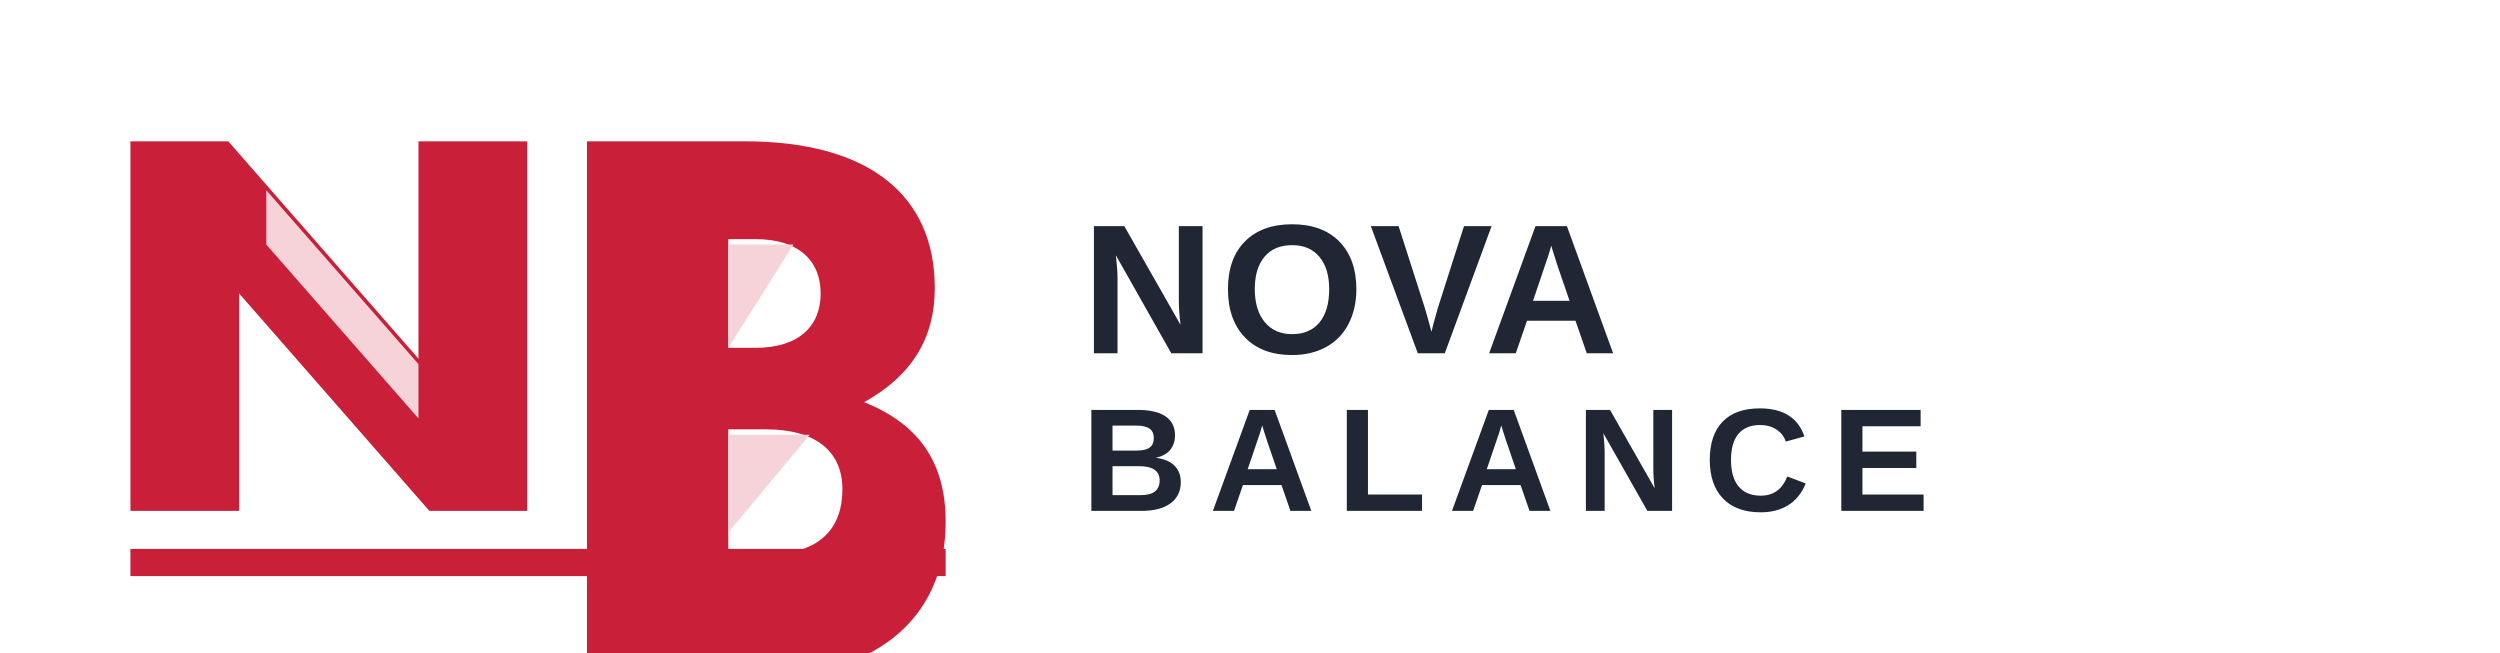
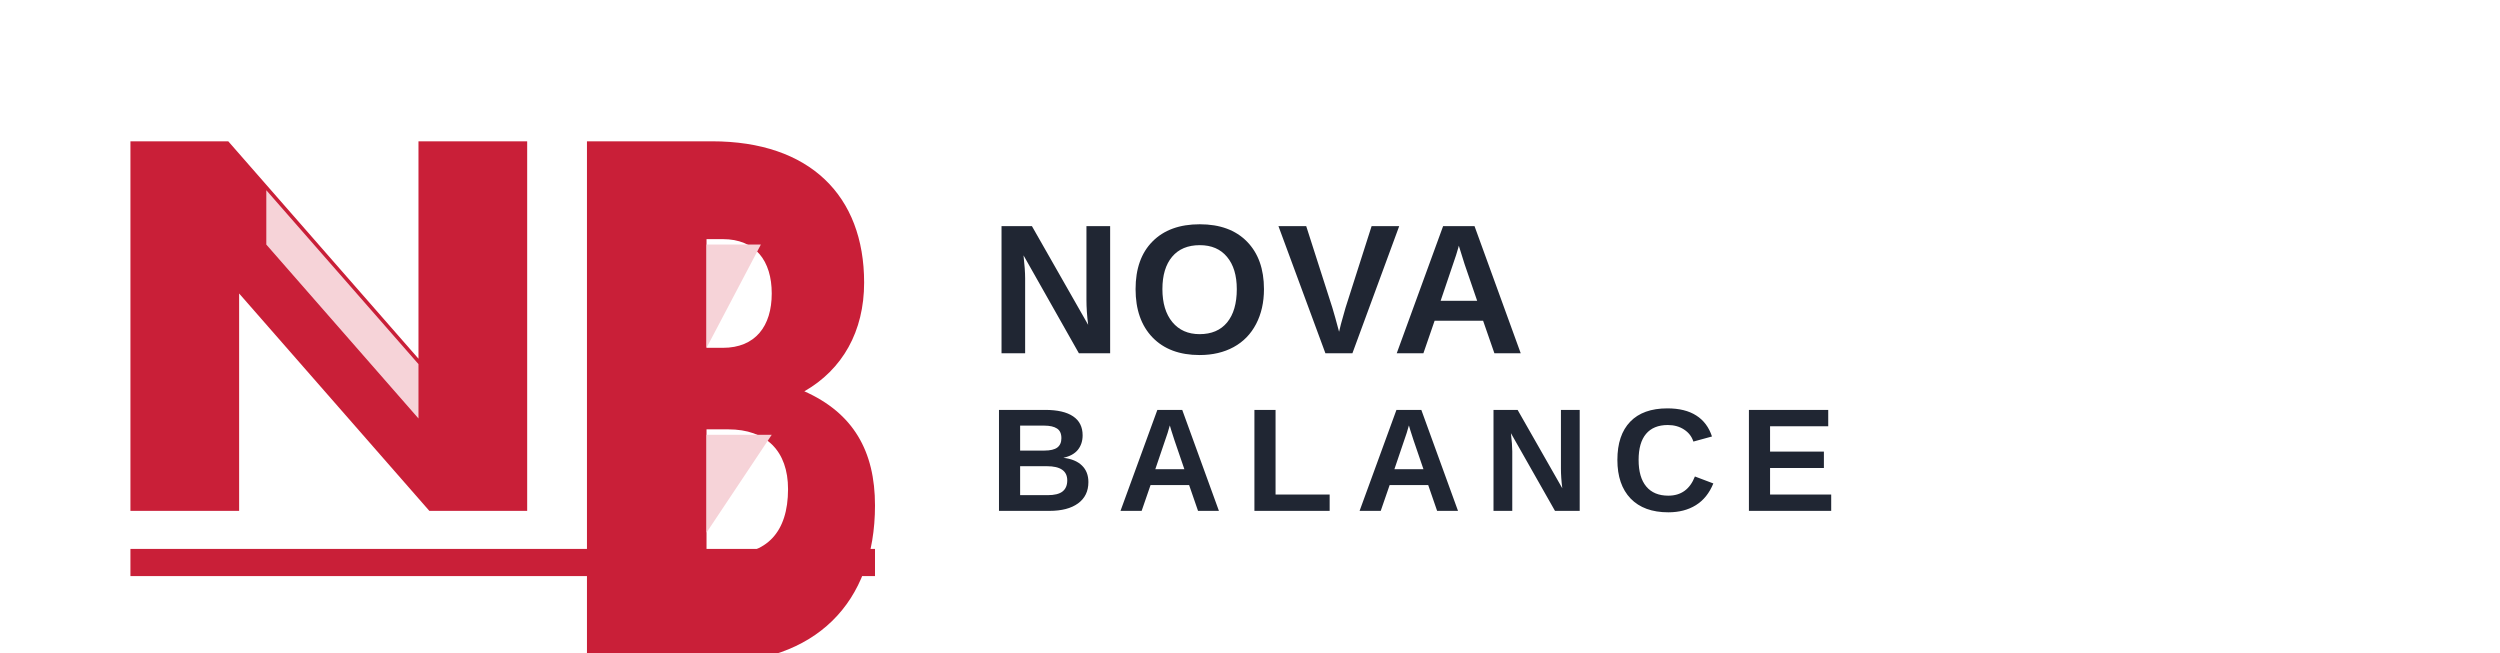
<svg xmlns="http://www.w3.org/2000/svg" viewBox="0 0 460 120" role="img" aria-labelledby="title">
  <path fill="#c91f38" d="M24 94V26h18l35 40V26h20v68H79L44 54v40z" />
-   <path fill="#c91f38" d="M108 26h29c23 0 35 10 35 27 0 9-4 16-13 21 10 4 15 11 15 22 0 18-13 29-37 29h-29zm26 18v20h5c8 0 12-4 12-10s-4-10-12-10zm0 35v23h7c9 0 14-4 14-12 0-7-5-11-14-11z" />
-   <path fill="#f6d3d8" d="m49 35 28 32v10L49 45zm85 10h12l-12 19zm0 35h15l-15 18z" />
-   <path fill="#c91f38" d="M24 101h150v5H24z" />
-   <text x="199" y="65" fill="#202633" font-family="Arial,sans-serif" font-size="34" font-weight="900" letter-spacing="1">NOVA</text>
-   <text x="199" y="94" fill="#202633" font-family="Arial,sans-serif" font-size="27" font-weight="800" letter-spacing="4">BALANCE</text>
+   <path fill="#c91f38" d="M108 26h23c18 0 28 10 28 26 0 9-4 16-11 20 9 4 13 11 13 21 0 18-11 29-30 29h-23zm22 18v20h3c6 0 9-4 9-10s-3-10-9-10zm0 35v23h4c7 0 11-4 11-12 0-7-4-11-11-11z" />
+   <path fill="#f6d3d8" d="m49 35 28 32v10L49 45zm81 10h10l-10 19zm0 35h12l-12 18z" />
+   <path fill="#c91f38" d="M24 101h137v5H24z" />
+   <text x="182" y="65" fill="#202633" font-family="Arial,sans-serif" font-size="34" font-weight="900" letter-spacing="1">NOVA</text>
+   <text x="182" y="94" fill="#202633" font-family="Arial,sans-serif" font-size="27" font-weight="800" letter-spacing="4">BALANCE</text>
</svg>
